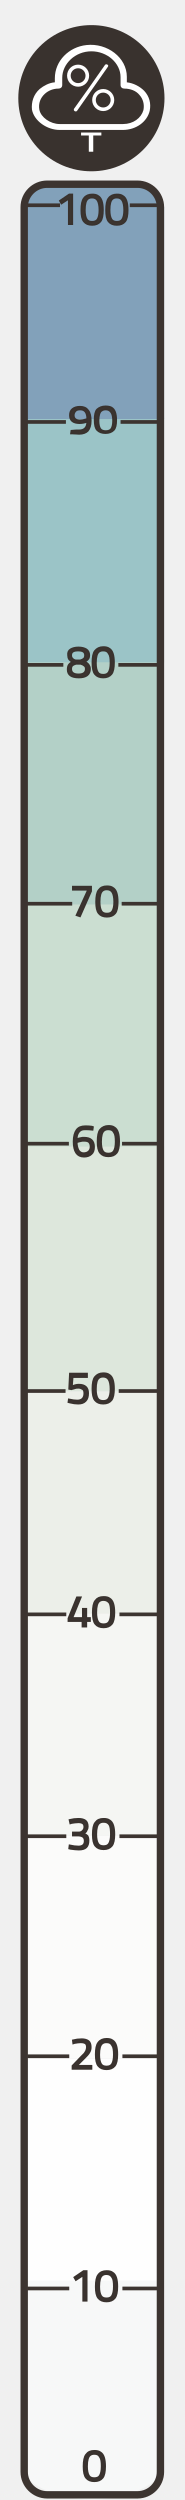
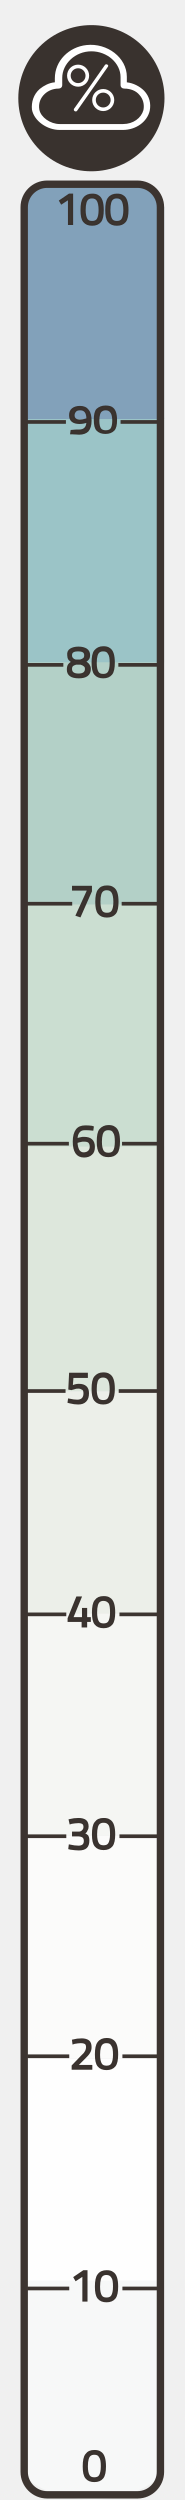
<svg xmlns="http://www.w3.org/2000/svg" xmlns:xlink="http://www.w3.org/1999/xlink" version="1.1" id="Livello_1" x="0px" y="0px" width="50px" height="677px" viewBox="0 0 48.7 677.2" style="enable-background:new 0 0 48.7 677.2;" xml:space="preserve">
  <style type="text/css">
- 	.st0{clip-path:url(#SVGID_00000030452905172439648870000014142350824306278047_);fill:#F7F8F8;}
- 	.st1{clip-path:url(#SVGID_00000089556117295192264250000006473594439199416738_);fill:#FBFBFA;}
- 	.st2{clip-path:url(#SVGID_00000111912862754835505340000003673554215269374127_);fill:#F5F6F3;}
- 	.st3{clip-path:url(#SVGID_00000183237202067812872390000009925593904280604055_);fill:#FEFEFE;}
- 	.st4{clip-path:url(#SVGID_00000041989544048185305910000009272288489647355550_);fill:#ECEFE9;}
- 	.st5{clip-path:url(#SVGID_00000091707224523969950840000006463968218498539923_);fill:#CBDED1;}
- 	.st6{clip-path:url(#SVGID_00000044866667986744675540000009018877929289803194_);fill:#B3D0C7;}
- 	.st7{clip-path:url(#SVGID_00000067225833302332396530000003934455882055978930_);fill:#9BC4C7;}
- 	.st8{clip-path:url(#SVGID_00000162333592702023495010000016704025381333889459_);fill:#82A1BA;}
- 	.st9{clip-path:url(#SVGID_00000005267983289994105600000009786720341367981469_);fill:#DDE7DC;}
+ 	.st0{clip-path:url(#SVGID_00000100371775053261698400000012498565258749309586_);fill:#F7F8F8;}
+ 	.st1{clip-path:url(#SVGID_00000052824910293898738500000000050283943258247298_);fill:#FBFBFA;}
+ 	.st2{clip-path:url(#SVGID_00000163060890427935271650000009962662072823097231_);fill:#F5F6F3;}
+ 	.st3{clip-path:url(#SVGID_00000020374717169078503230000017707380270129514370_);fill:#FEFEFE;}
+ 	.st4{clip-path:url(#SVGID_00000089553890501795784850000010370240329957881745_);fill:#ECEFE9;}
+ 	.st5{clip-path:url(#SVGID_00000132799206080045143440000010575935313648185736_);fill:#CBDED1;}
+ 	.st6{clip-path:url(#SVGID_00000102505253090067979800000009554635556453142671_);fill:#B3D0C7;}
+ 	.st7{clip-path:url(#SVGID_00000139986735140918007890000004215256934655870617_);fill:#9BC4C7;}
+ 	.st8{clip-path:url(#SVGID_00000105418427052134877500000011899563982178285247_);fill:#82A1BA;}
+ 	.st9{clip-path:url(#SVGID_00000104695517072180395870000001369163082284111523_);fill:#DDE7DC;}
	.st10{fill:#39322E;}
	.st11{fill:none;}
	.st12{fill:none;stroke:#3C3430;stroke-width:2;stroke-miterlimit:9.772;}
	.st13{fill:#3C3530;stroke:#39322E;stroke-width:0.5;stroke-miterlimit:10;}
- 	.st14{fill:none;stroke:#3C3430;stroke-miterlimit:9.772;}
- 	.st15{fill:#3C3430;stroke:#39322E;stroke-width:0.5;stroke-miterlimit:10;}
+ 	.st14{fill:#3C3430;stroke:#39322E;stroke-width:0.5;stroke-miterlimit:10;}
+ 	.st15{fill:none;stroke:#3C3430;stroke-miterlimit:9.772;}
	.st16{fill:#3B3330;stroke:#39322E;stroke-width:0.5;stroke-miterlimit:10;}
	.st17{fill:#FFFFFF;}
	.st18{fill:#FFFFFF;stroke:#FFFFFF;stroke-width:0.489;stroke-miterlimit:9.772;}
	.st19{fill:none;stroke:#FFFFFF;stroke-width:0.977;stroke-miterlimit:9.772;}
- 	.st20{enable-background:new    ;}
</style>
  <g>
    <g>
      <g>
        <g>
          <g>
            <g>
-               <defs>
-                 <path id="SVGID_1_" d="M43.7,668.6c-0.5,3.9-10.1,8.5-18.5,8.5l0,0c-8.3,0.4-19.5-3.7-19.5-8.5V55.8C7.4,50.2,17.1,47,24,47         l0,0c7.7,0,17.7,3.4,19.8,9.1L43.7,668.6L43.7,668.6z" />
-               </defs>
-               <clipPath id="SVGID_00000096769652040677298060000011736589227225330104_">
-                 <use xlink:href="#SVGID_1_" style="overflow:visible;" />
-               </clipPath>
-               <rect x="-3.5" y="617.8" style="clip-path:url(#SVGID_00000096769652040677298060000011736589227225330104_);fill:#F7F8F8;" width="56.4" height="66.3" />
-             </g>
-           </g>
-         </g>
-       </g>
-       <g>
-         <g>
-           <g>
-             <g>
-               <defs>
-                 <path id="SVGID_00000134935704416432214000000009420995043630545043_" d="M43.7,668.6c-0.5,3.9-10.1,8.5-18.5,8.5l0,0         c-8.3,0.4-19.5-3.7-19.5-8.5V55.8C7.4,50.2,17.1,47,24,47l0,0c7.7,0,17.7,3.4,19.8,9.1L43.7,668.6L43.7,668.6z" />
-               </defs>
-               <clipPath id="SVGID_00000158715734619099406310000007475437975543108736_">
-                 <use xlink:href="#SVGID_00000134935704416432214000000009420995043630545043_" style="overflow:visible;" />
-               </clipPath>
-               <rect x="-3" y="497.3" style="clip-path:url(#SVGID_00000158715734619099406310000007475437975543108736_);fill:#FBFBFA;" width="56.4" height="60.2" />
-             </g>
-           </g>
-         </g>
-       </g>
-       <g>
-         <g>
-           <g>
-             <g>
-               <defs>
-                 <path id="SVGID_00000171692047622829341670000008328149505754730675_" d="M43.7,668.6c-0.5,3.9-10.1,8.5-18.5,8.5l0,0         c-8.3,0.4-19.5-3.7-19.5-8.5V55.8C7.4,50.2,17.1,47,24,47l0,0c7.7,0,17.7,3.4,19.8,9.1L43.7,668.6L43.7,668.6z" />
-               </defs>
-               <clipPath id="SVGID_00000129182396605851825420000003014833809273123724_">
-                 <use xlink:href="#SVGID_00000171692047622829341670000008328149505754730675_" style="overflow:visible;" />
-               </clipPath>
-               <rect x="-3" y="437.1" style="clip-path:url(#SVGID_00000129182396605851825420000003014833809273123724_);fill:#F5F6F3;" width="56.4" height="60.2" />
-             </g>
-           </g>
-         </g>
-       </g>
-       <g>
-         <g>
-           <g>
-             <g>
-               <defs>
-                 <path id="SVGID_00000042710145374760573540000007071838897392663733_" d="M43.7,668.6c-0.5,3.9-10.1,8.5-18.5,8.5l0,0         c-8.3,0.4-19.5-3.7-19.5-8.5V55.8C7.4,50.2,17.1,47,24,47l0,0c7.7,0,17.7,3.4,19.8,9.1L43.7,668.6L43.7,668.6z" />
-               </defs>
-               <clipPath id="SVGID_00000176723623084062284130000016915861560507083705_">
-                 <use xlink:href="#SVGID_00000042710145374760573540000007071838897392663733_" style="overflow:visible;" />
-               </clipPath>
-               <rect x="-3.5" y="557.6" style="clip-path:url(#SVGID_00000176723623084062284130000016915861560507083705_);fill:#FEFEFE;" width="56.4" height="60.2" />
-             </g>
-           </g>
-         </g>
-       </g>
-       <g>
-         <g>
-           <g>
-             <g>
-               <defs>
-                 <path id="SVGID_00000075875583312509887170000008497254297536091560_" d="M43.7,668.6c-0.5,3.9-10.1,8.5-18.5,8.5l0,0         c-8.3,0.4-19.5-3.7-19.5-8.5V55.8C7.4,50.2,17.1,47,24,47l0,0c7.7,0,17.7,3.4,19.8,9.1L43.7,668.6L43.7,668.6z" />
-               </defs>
-               <clipPath id="SVGID_00000124135813687135572870000005171930977615509142_">
-                 <use xlink:href="#SVGID_00000075875583312509887170000008497254297536091560_" style="overflow:visible;" />
-               </clipPath>
-               <rect x="-3" y="376.9" style="clip-path:url(#SVGID_00000124135813687135572870000005171930977615509142_);fill:#ECEFE9;" width="56.4" height="60.2" />
-             </g>
-           </g>
-         </g>
-       </g>
-       <g>
-         <g>
-           <g>
-             <g>
-               <defs>
-                 <path id="SVGID_00000016071268977931778940000016659563494648943523_" d="M43.7,668.6c-0.5,3.9-10.1,8.5-18.5,8.5l0,0         c-8.3,0.4-19.5-3.7-19.5-8.5V55.8C7.4,50.2,17.1,47,24,47l0,0c7.7,0,17.7,3.4,19.8,9.1L43.7,668.6L43.7,668.6z" />
-               </defs>
-               <clipPath id="SVGID_00000065048934851438329960000015624473650038284725_">
-                 <use xlink:href="#SVGID_00000016071268977931778940000016659563494648943523_" style="overflow:visible;" />
-               </clipPath>
-               <rect x="-3.3" y="244.5" style="clip-path:url(#SVGID_00000065048934851438329960000015624473650038284725_);fill:#CBDED1;" width="56.4" height="66.3" />
-             </g>
-           </g>
-         </g>
-         <g>
-           <g>
-             <g>
-               <defs>
-                 <path id="SVGID_00000024680225362191103050000009834811790601008040_" d="M43.7,668.6c-0.5,3.9-10.1,8.5-18.5,8.5l0,0         c-8.3,0.4-19.5-3.7-19.5-8.5V55.8C7.4,50.2,17.1,47,24,47l0,0c7.7,0,17.7,3.4,19.8,9.1L43.7,668.6L43.7,668.6z" />
-               </defs>
-               <clipPath id="SVGID_00000016058501452033204150000010641131713023860136_">
-                 <use xlink:href="#SVGID_00000024680225362191103050000009834811790601008040_" style="overflow:visible;" />
-               </clipPath>
-               <rect x="-3.3" y="178.7" style="clip-path:url(#SVGID_00000016058501452033204150000010641131713023860136_);fill:#B3D0C7;" width="56.4" height="66.3" />
-             </g>
-           </g>
-         </g>
-         <g>
-           <g>
-             <g>
-               <defs>
-                 <path id="SVGID_00000067201031857801154150000016214587396905309355_" d="M43.7,668.6c-0.5,3.9-10.1,8.5-18.5,8.5l0,0         c-8.3,0.4-19.5-3.7-19.5-8.5V55.8C7.4,50.2,17.1,47,24,47l0,0c7.7,0,17.7,3.4,19.8,9.1L43.7,668.6L43.7,668.6z" />
-               </defs>
-               <clipPath id="SVGID_00000155139447122987260270000000515554764836058550_">
-                 <use xlink:href="#SVGID_00000067201031857801154150000016214587396905309355_" style="overflow:visible;" />
-               </clipPath>
-               <rect x="-3.3" y="113.1" style="clip-path:url(#SVGID_00000155139447122987260270000000515554764836058550_);fill:#9BC4C7;" width="56.4" height="66.3" />
-             </g>
-           </g>
-         </g>
-         <g>
-           <g>
-             <g>
-               <defs>
-                 <path id="SVGID_00000088812842615840230210000011091531794535291272_" d="M43.7,668.6c-0.5,3.9-10.1,8.5-18.5,8.5l0,0         c-8.3,0.4-19.5-3.7-19.5-8.5V55.8C7.4,50.2,17.1,47,24,47l0,0c7.7,0,17.7,3.4,19.8,9.1L43.7,668.6L43.7,668.6z" />
-               </defs>
-               <clipPath id="SVGID_00000028291982134068767350000017076864893151151287_">
-                 <use xlink:href="#SVGID_00000088812842615840230210000011091531794535291272_" style="overflow:visible;" />
-               </clipPath>
-               <polygon style="clip-path:url(#SVGID_00000028291982134068767350000017076864893151151287_);fill:#82A1BA;" points="        -3.6,50.1 52.8,50.1 53.1,113.5 -3.3,113.5       " />
-             </g>
-           </g>
-         </g>
-         <g>
-           <g>
-             <g>
-               <defs>
-                 <path id="SVGID_00000142867403051077765140000013387060897309114006_" d="M43.7,668.6c-0.5,3.9-10.1,8.5-18.5,8.5l0,0         c-8.3,0.4-19.5-3.7-19.5-8.5V55.8c1.8-5.6,12.2-5.9,19.1-5.9h-1c7.7,0,18,0.4,20.1,6.2L43.7,668.6L43.7,668.6z" />
-               </defs>
-               <clipPath id="SVGID_00000048500451714751269060000005659928469505245059_">
-                 <use xlink:href="#SVGID_00000142867403051077765140000013387060897309114006_" style="overflow:visible;" />
-               </clipPath>
-               <rect x="-3.5" y="310.6" style="clip-path:url(#SVGID_00000048500451714751269060000005659928469505245059_);fill:#DDE7DC;" width="56.4" height="66.3" />
+               <g>
+                 <defs>
+                   <path id="SVGID_1_" d="M43.7,668.6c-0.5,3.9-10.1,8.5-18.5,8.5l0,0c-8.3,0.4-19.5-3.7-19.5-8.5V55.8C7.4,50.2,17.1,47,24,47          l0,0c7.7,0,17.7,3.4,19.8,9.1L43.7,668.6L43.7,668.6z" />
+                 </defs>
+                 <clipPath id="SVGID_00000168118537533928804540000013508078689892067981_">
+                   <use xlink:href="#SVGID_1_" style="overflow:visible;" />
+                 </clipPath>
+                 <rect x="-3.5" y="617.8" style="clip-path:url(#SVGID_00000168118537533928804540000013508078689892067981_);fill:#F7F8F8;" width="56.4" height="66.3" />
+               </g>
+             </g>
+           </g>
+         </g>
+       </g>
+       <g>
+         <g>
+           <g>
+             <g>
+               <g>
+                 <defs>
+                   <path id="SVGID_00000123412933324698729150000017289361874872018089_" d="M43.7,668.6c-0.5,3.9-10.1,8.5-18.5,8.5l0,0          c-8.3,0.4-19.5-3.7-19.5-8.5V55.8C7.4,50.2,17.1,47,24,47l0,0c7.7,0,17.7,3.4,19.8,9.1L43.7,668.6L43.7,668.6z" />
+                 </defs>
+                 <clipPath id="SVGID_00000083793035949720549690000011853289866918691210_">
+                   <use xlink:href="#SVGID_00000123412933324698729150000017289361874872018089_" style="overflow:visible;" />
+                 </clipPath>
+                 <rect x="-3" y="497.3" style="clip-path:url(#SVGID_00000083793035949720549690000011853289866918691210_);fill:#FBFBFA;" width="56.4" height="60.2" />
+               </g>
+             </g>
+           </g>
+         </g>
+       </g>
+       <g>
+         <g>
+           <g>
+             <g>
+               <g>
+                 <defs>
+                   <path id="SVGID_00000018916537487914314130000008233706144945774265_" d="M43.7,668.6c-0.5,3.9-10.1,8.5-18.5,8.5l0,0          c-8.3,0.4-19.5-3.7-19.5-8.5V55.8C7.4,50.2,17.1,47,24,47l0,0c7.7,0,17.7,3.4,19.8,9.1L43.7,668.6L43.7,668.6z" />
+                 </defs>
+                 <clipPath id="SVGID_00000059292211102486592670000001190223424191953799_">
+                   <use xlink:href="#SVGID_00000018916537487914314130000008233706144945774265_" style="overflow:visible;" />
+                 </clipPath>
+                 <rect x="-3" y="437.1" style="clip-path:url(#SVGID_00000059292211102486592670000001190223424191953799_);fill:#F5F6F3;" width="56.4" height="60.2" />
+               </g>
+             </g>
+           </g>
+         </g>
+       </g>
+       <g>
+         <g>
+           <g>
+             <g>
+               <g>
+                 <defs>
+                   <path id="SVGID_00000039855353220388698120000008228417963692640923_" d="M43.7,668.6c-0.5,3.9-10.1,8.5-18.5,8.5l0,0          c-8.3,0.4-19.5-3.7-19.5-8.5V55.8C7.4,50.2,17.1,47,24,47l0,0c7.7,0,17.7,3.4,19.8,9.1L43.7,668.6L43.7,668.6z" />
+                 </defs>
+                 <clipPath id="SVGID_00000111883192621367434980000010342450751814301110_">
+                   <use xlink:href="#SVGID_00000039855353220388698120000008228417963692640923_" style="overflow:visible;" />
+                 </clipPath>
+                 <rect x="-3.5" y="557.6" style="clip-path:url(#SVGID_00000111883192621367434980000010342450751814301110_);fill:#FEFEFE;" width="56.4" height="60.2" />
+               </g>
+             </g>
+           </g>
+         </g>
+       </g>
+       <g>
+         <g>
+           <g>
+             <g>
+               <g>
+                 <defs>
+                   <path id="SVGID_00000044176293314214060820000001571805532636343433_" d="M43.7,668.6c-0.5,3.9-10.1,8.5-18.5,8.5l0,0          c-8.3,0.4-19.5-3.7-19.5-8.5V55.8C7.4,50.2,17.1,47,24,47l0,0c7.7,0,17.7,3.4,19.8,9.1L43.7,668.6L43.7,668.6z" />
+                 </defs>
+                 <clipPath id="SVGID_00000021824223803768565540000009822280343015558572_">
+                   <use xlink:href="#SVGID_00000044176293314214060820000001571805532636343433_" style="overflow:visible;" />
+                 </clipPath>
+                 <rect x="-3" y="376.9" style="clip-path:url(#SVGID_00000021824223803768565540000009822280343015558572_);fill:#ECEFE9;" width="56.4" height="60.2" />
+               </g>
+             </g>
+           </g>
+         </g>
+       </g>
+       <g>
+         <g>
+           <g>
+             <g>
+               <g>
+                 <defs>
+                   <path id="SVGID_00000063604146989601593900000000780794616650568858_" d="M43.7,668.6c-0.5,3.9-10.1,8.5-18.5,8.5l0,0          c-8.3,0.4-19.5-3.7-19.5-8.5V55.8C7.4,50.2,17.1,47,24,47l0,0c7.7,0,17.7,3.4,19.8,9.1L43.7,668.6L43.7,668.6z" />
+                 </defs>
+                 <clipPath id="SVGID_00000144317186461210093160000002681578166387335357_">
+                   <use xlink:href="#SVGID_00000063604146989601593900000000780794616650568858_" style="overflow:visible;" />
+                 </clipPath>
+                 <rect x="-3.3" y="244.5" style="clip-path:url(#SVGID_00000144317186461210093160000002681578166387335357_);fill:#CBDED1;" width="56.4" height="66.3" />
+               </g>
+             </g>
+           </g>
+         </g>
+         <g>
+           <g>
+             <g>
+               <g>
+                 <defs>
+                   <path id="SVGID_00000036942535296740322740000017466039277851720587_" d="M43.7,668.6c-0.5,3.9-10.1,8.5-18.5,8.5l0,0          c-8.3,0.4-19.5-3.7-19.5-8.5V55.8C7.4,50.2,17.1,47,24,47l0,0c7.7,0,17.7,3.4,19.8,9.1L43.7,668.6L43.7,668.6z" />
+                 </defs>
+                 <clipPath id="SVGID_00000063625931728781911740000017950785722014410152_">
+                   <use xlink:href="#SVGID_00000036942535296740322740000017466039277851720587_" style="overflow:visible;" />
+                 </clipPath>
+                 <rect x="-3.3" y="178.7" style="clip-path:url(#SVGID_00000063625931728781911740000017950785722014410152_);fill:#B3D0C7;" width="56.4" height="66.3" />
+               </g>
+             </g>
+           </g>
+         </g>
+         <g>
+           <g>
+             <g>
+               <g>
+                 <defs>
+                   <path id="SVGID_00000150804299673755522270000001820249937025446569_" d="M43.7,668.6c-0.5,3.9-10.1,8.5-18.5,8.5l0,0          c-8.3,0.4-19.5-3.7-19.5-8.5V55.8C7.4,50.2,17.1,47,24,47l0,0c7.7,0,17.7,3.4,19.8,9.1L43.7,668.6L43.7,668.6z" />
+                 </defs>
+                 <clipPath id="SVGID_00000150819550346232003990000000046086120472682678_">
+                   <use xlink:href="#SVGID_00000150804299673755522270000001820249937025446569_" style="overflow:visible;" />
+                 </clipPath>
+                 <rect x="-3.3" y="113.1" style="clip-path:url(#SVGID_00000150819550346232003990000000046086120472682678_);fill:#9BC4C7;" width="56.4" height="66.3" />
+               </g>
+             </g>
+           </g>
+         </g>
+         <g>
+           <g>
+             <g>
+               <g>
+                 <defs>
+                   <path id="SVGID_00000105402233636494138340000012924336594978668429_" d="M43.7,668.6c-0.5,3.9-10.1,8.5-18.5,8.5l0,0          c-8.3,0.4-19.5-3.7-19.5-8.5V55.8C7.4,50.2,17.1,47,24,47l0,0c7.7,0,17.7,3.4,19.8,9.1L43.7,668.6L43.7,668.6z" />
+                 </defs>
+                 <clipPath id="SVGID_00000007397890707091195340000017401910255486377116_">
+                   <use xlink:href="#SVGID_00000105402233636494138340000012924336594978668429_" style="overflow:visible;" />
+                 </clipPath>
+                 <polygon style="clip-path:url(#SVGID_00000007397890707091195340000017401910255486377116_);fill:#82A1BA;" points="         -3.6,50.1 52.8,50.1 53.1,113.5 -3.3,113.5        " />
+               </g>
+             </g>
+           </g>
+         </g>
+         <g>
+           <g>
+             <g>
+               <g>
+                 <defs>
+                   <path id="SVGID_00000067232697989942054280000006136408365660813243_" d="M43.7,668.6c-0.5,3.9-10.1,8.5-18.5,8.5l0,0          c-8.3,0.4-19.5-3.7-19.5-8.5V55.8c1.8-5.6,12.2-5.9,19.1-5.9h-1c7.7,0,18,0.4,20.1,6.2L43.7,668.6L43.7,668.6z" />
+                 </defs>
+                 <clipPath id="SVGID_00000156572922827022118440000008500238789769327277_">
+                   <use xlink:href="#SVGID_00000067232697989942054280000006136408365660813243_" style="overflow:visible;" />
+                 </clipPath>
+                 <rect x="-3.5" y="310.6" style="clip-path:url(#SVGID_00000156572922827022118440000008500238789769327277_);fill:#DDE7DC;" width="56.4" height="66.3" />
+               </g>
            </g>
          </g>
        </g>
      </g>
    </g>
  </g>
  <circle class="st10" cx="24.1" cy="26.6" r="19.8" />
  <rect x="11.1" y="632" class="st11" width="15.4" height="11.8" />
  <path class="st12" d="M36.6,675.8H12.1c-3.4,0-6.2-2.8-6.2-6.2V56.1c0-3.4,2.8-6.2,6.2-6.2h24.5c3.4,0,6.2,2.8,6.2,6.2v613.5  C42.8,673,40,675.8,36.6,675.8z" />
  <g>
    <path class="st13" d="M18.9,52.8v7.9H18v-6.9l-2,1.3l-0.4-0.7l2.5-1.7h0.8V52.8z" />
    <path class="st13" d="M24.3,52.7c0.7,0,1.2,0.1,1.6,0.4c0.9,0.5,1.3,1.8,1.3,3.8c0,1.4-0.2,2.5-0.7,3.1s-1.2,0.9-2.2,0.9   s-1.7-0.3-2.2-0.9c-0.5-0.6-0.7-1.6-0.7-3.1s0.2-2.6,0.7-3.2C22.6,53,23.4,52.7,24.3,52.7z M24.3,53.5c-0.5,0-0.8,0.1-1.1,0.3   c-0.6,0.4-0.9,1.4-0.9,3.1c0,1.2,0.2,2,0.5,2.5s0.8,0.7,1.5,0.7s1.2-0.2,1.5-0.7s0.5-1.3,0.5-2.5s-0.2-2.1-0.5-2.6   S25,53.5,24.3,53.5z" />
    <path class="st13" d="M31,52.7c0.7,0,1.2,0.1,1.6,0.4c0.9,0.5,1.3,1.8,1.3,3.8c0,1.4-0.2,2.5-0.7,3.1S32,60.9,31,60.9   s-1.7-0.3-2.2-0.9c-0.5-0.6-0.7-1.6-0.7-3.1s0.2-2.6,0.7-3.2C29.3,53,30.1,52.7,31,52.7z M31,53.5c-0.5,0-0.8,0.1-1.1,0.3   c-0.6,0.4-0.9,1.4-0.9,3.1c0,1.2,0.2,2,0.5,2.5s0.8,0.7,1.5,0.7s1.2-0.2,1.5-0.7s0.5-1.3,0.5-2.5s-0.2-2.1-0.5-2.6   S31.7,53.5,31,53.5z" />
  </g>
-   <line class="st14" x1="6.5" y1="55.6" x2="15.6" y2="55.6" />
-   <line class="st14" x1="42.6" y1="55.6" x2="34.5" y2="55.6" />
-   <g>
-     <path class="st15" d="M19.1,241v-0.8H24v1.2l-3,6.8l-0.9-0.3l3-6.6V241H19.1z" />
-     <path class="st15" d="M28.3,240.1c0.7,0,1.2,0.1,1.6,0.4c0.9,0.5,1.3,1.8,1.3,3.8c0,1.4-0.2,2.5-0.7,3.1s-1.2,0.9-2.2,0.9   s-1.7-0.3-2.2-0.9c-0.5-0.6-0.7-1.6-0.7-3.1s0.2-2.6,0.7-3.2C26.6,240.4,27.3,240.1,28.3,240.1z M28.3,240.9   c-0.5,0-0.8,0.1-1.1,0.3c-0.6,0.4-0.9,1.4-0.9,3.1c0,1.2,0.2,2,0.5,2.5s0.8,0.7,1.5,0.7s1.2-0.2,1.5-0.7s0.5-1.3,0.5-2.5   s-0.2-2.1-0.5-2.6S29,240.9,28.3,240.9z" />
-   </g>
-   <line class="st14" x1="6.5" y1="244.8" x2="18.9" y2="244.8" />
-   <line class="st14" x1="42.9" y1="244.8" x2="32.3" y2="244.8" />
-   <g>
-     <path class="st15" d="M20.8,116.6c1.4,0,2.2-0.8,2.2-2.4c-0.8,0.3-1.5,0.4-2.1,0.4c-1.7,0-2.6-0.7-2.6-2.1c0-0.7,0.2-1.3,0.7-1.7   s1.2-0.6,2-0.6c1,0,1.7,0.3,2.2,1c0.5,0.6,0.7,1.6,0.7,2.8c0,1.2-0.3,2.1-0.8,2.7c-0.5,0.5-1.3,0.8-2.3,0.8c-0.6,0-1.2-0.1-1.9-0.1   h-0.3l0.1-0.7C19.5,116.6,20.2,116.6,20.8,116.6z M21,113.9c0.5,0,1.1-0.1,1.7-0.3l0.3-0.1c0-1.8-0.7-2.6-1.9-2.6   c-0.6,0-1,0.1-1.3,0.4s-0.5,0.7-0.5,1.2C19.3,113.4,19.9,113.9,21,113.9z" />
-     <path class="st15" d="M27.9,110.1c0.7,0,1.2,0.1,1.6,0.3c0.9,0.5,1.3,1.6,1.3,3.4c0,1.3-0.2,2.2-0.7,2.7s-1.2,0.8-2.2,0.8   s-1.7-0.3-2.2-0.8s-0.7-1.4-0.7-2.8c0-1.3,0.2-2.3,0.7-2.8C26.3,110.4,27,110.1,27.9,110.1z M28,110.9c-0.5,0-0.8,0.1-1.1,0.3   c-0.6,0.3-0.9,1.3-0.9,2.8c0,1,0.2,1.8,0.5,2.2c0.3,0.4,0.8,0.6,1.5,0.6s1.2-0.2,1.5-0.6S30,115,30,114c0-1.1-0.2-1.9-0.5-2.3   C29.1,111.1,28.6,110.9,28,110.9z" />
-   </g>
-   <line class="st14" x1="6.2" y1="114.3" x2="17.2" y2="114.3" />
-   <line class="st14" x1="42.6" y1="114.3" x2="32" y2="114.3" />
+   <g>
+     <path class="st14" d="M19.1,241v-0.8H24v1.2l-3,6.8l-0.9-0.3l3-6.6V241H19.1z" />
+     <path class="st14" d="M28.3,240.1c0.7,0,1.2,0.1,1.6,0.4c0.9,0.5,1.3,1.8,1.3,3.8c0,1.4-0.2,2.5-0.7,3.1s-1.2,0.9-2.2,0.9   s-1.7-0.3-2.2-0.9c-0.5-0.6-0.7-1.6-0.7-3.1s0.2-2.6,0.7-3.2C26.6,240.4,27.3,240.1,28.3,240.1z M28.3,240.9   c-0.5,0-0.8,0.1-1.1,0.3c-0.6,0.4-0.9,1.4-0.9,3.1c0,1.2,0.2,2,0.5,2.5s0.8,0.7,1.5,0.7s1.2-0.2,1.5-0.7s0.5-1.3,0.5-2.5   s-0.2-2.1-0.5-2.6S29,240.9,28.3,240.9z" />
+   </g>
+   <line class="st15" x1="6.5" y1="244.8" x2="18.9" y2="244.8" />
+   <line class="st15" x1="42.9" y1="244.8" x2="32.3" y2="244.8" />
+   <g>
+     <path class="st14" d="M20.8,116.6c1.4,0,2.2-0.8,2.2-2.4c-0.8,0.3-1.5,0.4-2.1,0.4c-1.7,0-2.6-0.7-2.6-2.1c0-0.7,0.2-1.3,0.7-1.7   s1.2-0.6,2-0.6c1,0,1.7,0.3,2.2,1c0.5,0.6,0.7,1.6,0.7,2.8c0,1.2-0.3,2.1-0.8,2.7c-0.5,0.5-1.3,0.8-2.3,0.8c-0.6,0-1.2-0.1-1.9-0.1   h-0.3l0.1-0.7C19.5,116.6,20.2,116.6,20.8,116.6z M21,113.9c0.5,0,1.1-0.1,1.7-0.3l0.3-0.1c0-1.8-0.7-2.6-1.9-2.6   c-0.6,0-1,0.1-1.3,0.4s-0.5,0.7-0.5,1.2C19.3,113.4,19.9,113.9,21,113.9z" />
+     <path class="st14" d="M27.9,110.1c0.7,0,1.2,0.1,1.6,0.3c0.9,0.5,1.3,1.6,1.3,3.4c0,1.3-0.2,2.2-0.7,2.7s-1.2,0.8-2.2,0.8   s-1.7-0.3-2.2-0.8s-0.7-1.4-0.7-2.8c0-1.3,0.2-2.3,0.7-2.8C26.3,110.4,27,110.1,27.9,110.1z M28,110.9c-0.5,0-0.8,0.1-1.1,0.3   c-0.6,0.3-0.9,1.3-0.9,2.8c0,1,0.2,1.8,0.5,2.2c0.3,0.4,0.8,0.6,1.5,0.6s1.2-0.2,1.5-0.6S30,115,30,114c0-1.1-0.2-1.9-0.5-2.3   C29.1,111.1,28.6,110.9,28,110.9z" />
+   </g>
+   <line class="st15" x1="6.2" y1="114.3" x2="17.2" y2="114.3" />
+   <line class="st15" x1="42.6" y1="114.3" x2="32" y2="114.3" />
  <g>
    <path class="st16" d="M24.9,663.9c0.7,0,1.2,0.1,1.6,0.4c0.9,0.5,1.3,1.8,1.3,3.8c0,1.4-0.2,2.5-0.7,3.1s-1.2,0.9-2.2,0.9   s-1.7-0.3-2.2-0.9c-0.5-0.6-0.7-1.6-0.7-3.1s0.2-2.6,0.7-3.2C23.2,664.2,23.9,663.9,24.9,663.9z M24.9,664.7   c-0.5,0-0.8,0.1-1.1,0.3c-0.6,0.4-0.9,1.4-0.9,3.1c0,1.2,0.2,2,0.5,2.5s0.8,0.7,1.5,0.7s1.2-0.2,1.5-0.7s0.5-1.3,0.5-2.5   s-0.1-2.1-0.5-2.6C26.1,664.9,25.6,664.7,24.9,664.7z" />
  </g>
  <g>
    <path class="st16" d="M24.4,306c-0.7-0.1-1.4-0.1-2.1-0.1s-1.2,0.2-1.6,0.7s-0.6,1.1-0.6,2l0.3-0.1c0.2-0.1,0.5-0.1,0.8-0.2   s0.6-0.1,0.9-0.1c1.8,0,2.7,0.8,2.7,2.5c0,0.8-0.2,1.5-0.7,1.9c-0.5,0.5-1.2,0.7-2,0.7c-1.9,0-2.8-1.4-2.8-4.1   c0-1.4,0.3-2.4,0.8-3.1s1.3-1,2.3-1c0.6,0,1.3,0,1.8,0.1l0.3,0.1L24.4,306z M22.1,309c-0.3,0-0.6,0-0.9,0.1s-0.6,0.1-0.8,0.2   l-0.3,0.1c0,0.9,0.2,1.6,0.5,2.2c0.3,0.5,0.8,0.8,1.4,0.8s1.1-0.2,1.4-0.5s0.5-0.7,0.5-1.3c0-0.6-0.2-1-0.5-1.3   C23.1,309.1,22.7,309,22.1,309z" />
    <path class="st16" d="M28.7,305c0.7,0,1.2,0.1,1.6,0.4c0.9,0.5,1.3,1.8,1.3,3.8c0,1.4-0.2,2.5-0.7,3.1s-1.2,0.9-2.2,0.9   s-1.7-0.3-2.2-0.9s-0.7-1.6-0.7-3.1s0.2-2.6,0.7-3.2C27,305.4,27.8,305,28.7,305z M28.7,305.9c-0.5,0-0.8,0.1-1.1,0.3   c-0.6,0.4-0.9,1.4-0.9,3.1c0,1.2,0.2,2,0.5,2.5s0.8,0.7,1.5,0.7s1.2-0.2,1.5-0.7s0.5-1.3,0.5-2.5s-0.1-2.1-0.5-2.6   C29.9,306.1,29.4,305.9,28.7,305.9z" />
  </g>
-   <line class="st14" x1="6.6" y1="309.8" x2="18" y2="309.8" />
-   <line class="st14" x1="43" y1="309.8" x2="32.4" y2="309.8" />
+   <line class="st15" x1="6.6" y1="309.8" x2="18" y2="309.8" />
+   <line class="st15" x1="43" y1="309.8" x2="32.4" y2="309.8" />
  <g>
    <path class="st17" d="M15.5,35.2h17.1c3.6,0,6.6-2.2,7.3-5.2c0.4-2-0.1-3.9-1.5-5.4c-1.2-1.2-2.9-2.1-4.7-2.3v-1.5   c0-5.2-5.3-9.2-10.9-8.6c-4.8,0.5-8.6,4.3-8.6,9v1.1c-1.5,0.1-3,0.9-4.1,1.8c-1.7,1.5-2.3,3.6-2.1,5.6   C8.6,32.8,12.1,35.2,15.5,35.2z M11.5,25.4c1-0.9,2.3-1.4,3.7-1.4c0.6,0,1-0.4,1-0.9v-2c0-3.8,3.5-7.2,7.9-7.2c4.3,0,7.9,3.2,7.9,7   v2.2c0,0.5,0.4,0.9,1,0.9c1.7,0,3.2,0.6,4.1,1.7c1,1.1,1.4,2.6,1.1,4.1c-0.6,2.2-2.8,3.8-5.5,3.8H15.5c-2.5,0-5.1-1.8-5.5-3.9   C9.7,28,10.3,26.5,11.5,25.4z" />
  </g>
  <g>
-     <path class="st15" d="M18.5,175.9c0.5-0.3,1.2-0.5,2.1-0.5s1.6,0.2,2.1,0.5s0.8,0.9,0.8,1.5c0,0.5-0.1,0.9-0.3,1.1   c-0.2,0.3-0.5,0.5-1,0.7c0.5,0.2,0.8,0.5,1.1,0.8c0.2,0.3,0.4,0.7,0.4,1.2c0,1.5-1,2.3-3,2.3s-3-0.7-3-2.1c0-0.6,0.1-1,0.3-1.3   c0.2-0.3,0.6-0.6,1-0.8c-0.4-0.2-0.7-0.5-0.9-0.7c-0.2-0.3-0.3-0.7-0.3-1.1C17.7,176.7,18,176.2,18.5,175.9z M18.6,181.2   c0,1,0.7,1.5,2,1.5s2-0.5,2-1.5c0-0.4-0.1-0.7-0.4-0.9c-0.2-0.2-0.6-0.4-1-0.5h-1.3c-0.4,0.1-0.8,0.3-1,0.5S18.6,180.8,18.6,181.2z    M22.4,177.5c0-0.9-0.6-1.3-1.9-1.3s-1.9,0.4-1.9,1.3c0,0.4,0.1,0.6,0.3,0.9c0.2,0.2,0.5,0.4,0.9,0.5h1.3c0.4-0.1,0.8-0.3,1-0.5   S22.4,177.9,22.4,177.5z" />
-     <path class="st15" d="M27.3,175.3c0.7,0,1.2,0.1,1.6,0.4c0.9,0.5,1.3,1.8,1.3,3.8c0,1.4-0.2,2.5-0.7,3.1s-1.2,0.9-2.2,0.9   s-1.7-0.3-2.2-0.9c-0.5-0.6-0.7-1.6-0.7-3.1s0.2-2.6,0.7-3.2C25.6,175.7,26.3,175.3,27.3,175.3z M27.3,176.2   c-0.5,0-0.8,0.1-1.1,0.3c-0.6,0.4-0.9,1.4-0.9,3.1c0,1.2,0.2,2,0.5,2.5s0.8,0.7,1.5,0.7s1.2-0.2,1.5-0.7s0.5-1.3,0.5-2.5   s-0.1-2.1-0.5-2.6C28.5,176.4,28,176.2,27.3,176.2z" />
-   </g>
-   <line class="st14" x1="5.6" y1="180.1" x2="16.5" y2="180.1" />
-   <line class="st14" x1="41.9" y1="180.1" x2="31.4" y2="180.1" />
+     <path class="st14" d="M18.5,175.9c0.5-0.3,1.2-0.5,2.1-0.5s1.6,0.2,2.1,0.5s0.8,0.9,0.8,1.5c0,0.5-0.1,0.9-0.3,1.1   c-0.2,0.3-0.5,0.5-1,0.7c0.5,0.2,0.8,0.5,1.1,0.8c0.2,0.3,0.4,0.7,0.4,1.2c0,1.5-1,2.3-3,2.3s-3-0.7-3-2.1c0-0.6,0.1-1,0.3-1.3   c0.2-0.3,0.6-0.6,1-0.8c-0.4-0.2-0.7-0.5-0.9-0.7c-0.2-0.3-0.3-0.7-0.3-1.1C17.7,176.7,18,176.2,18.5,175.9z M18.6,181.2   c0,1,0.7,1.5,2,1.5s2-0.5,2-1.5c0-0.4-0.1-0.7-0.4-0.9c-0.2-0.2-0.6-0.4-1-0.5h-1.3c-0.4,0.1-0.8,0.3-1,0.5S18.6,180.8,18.6,181.2z    M22.4,177.5c0-0.9-0.6-1.3-1.9-1.3s-1.9,0.4-1.9,1.3c0,0.4,0.1,0.6,0.3,0.9c0.2,0.2,0.5,0.4,0.9,0.5h1.3c0.4-0.1,0.8-0.3,1-0.5   S22.4,177.9,22.4,177.5z" />
+     <path class="st14" d="M27.3,175.3c0.7,0,1.2,0.1,1.6,0.4c0.9,0.5,1.3,1.8,1.3,3.8c0,1.4-0.2,2.5-0.7,3.1s-1.2,0.9-2.2,0.9   s-1.7-0.3-2.2-0.9c-0.5-0.6-0.7-1.6-0.7-3.1s0.2-2.6,0.7-3.2C25.6,175.7,26.3,175.3,27.3,175.3z M27.3,176.2   c-0.5,0-0.8,0.1-1.1,0.3c-0.6,0.4-0.9,1.4-0.9,3.1c0,1.2,0.2,2,0.5,2.5s0.8,0.7,1.5,0.7s1.2-0.2,1.5-0.7s0.5-1.3,0.5-2.5   s-0.1-2.1-0.5-2.6C28.5,176.4,28,176.2,27.3,176.2z" />
+   </g>
+   <line class="st15" x1="5.6" y1="180.1" x2="16.5" y2="180.1" />
+   <line class="st15" x1="41.9" y1="180.1" x2="31.4" y2="180.1" />
  <path class="st18" d="M19.6,29.6c0,0-0.1,0.2,0.1,0.3c0.1,0.1,0.3,0,0.3,0l4.2-6l4.2-6c0,0,0.1-0.1-0.1-0.2s-0.3,0-0.3,0l-4.2,6  L19.6,29.6z" />
  <circle class="st19" cx="20.5" cy="20.5" r="2.5" />
  <circle class="st19" cx="27.3" cy="27.1" r="2.5" />
-   <line class="st14" x1="5.7" y1="376.8" x2="17.1" y2="376.8" />
-   <line class="st14" x1="42.1" y1="376.8" x2="31.5" y2="376.8" />
-   <g>
-     <path class="st16" d="M22.9,372.2v0.8H19l-0.2,2.6c0.6-0.3,1.2-0.5,1.9-0.5c1.7,0,2.5,0.8,2.5,2.3c0,0.9-0.2,1.6-0.7,2.1   s-1.1,0.7-2,0.7c-0.7,0-1.4-0.1-2.2-0.3l-0.4-0.1l0.1-0.7c0.9,0.2,1.7,0.3,2.3,0.3s1.1-0.2,1.4-0.5s0.5-0.8,0.5-1.4s-0.1-1-0.4-1.2   s-0.7-0.4-1.2-0.4c-0.3,0-0.6,0-0.9,0.1s-0.6,0.2-0.7,0.2l-0.3,0.1l-0.6-0.1l0.2-4.1h4.6V372.2z" />
+   <line class="st15" x1="5.7" y1="376.8" x2="17.1" y2="376.8" />
+   <line class="st15" x1="42.1" y1="376.8" x2="31.5" y2="376.8" />
+   <g>
+     <path class="st16" d="M22.9,372.2v0.8H19l-0.2,2.6c0.6-0.3,1.2-0.5,1.9-0.5c1.7,0,2.5,0.8,2.5,2.3c0,0.9-0.2,1.6-0.7,2.1   s-1.1,0.7-2,0.7c-0.7,0-1.4-0.1-2.2-0.3l-0.4-0.1l0.1-0.7c0.9,0.2,1.7,0.3,2.3,0.3s1.1-0.2,1.4-0.5s0.5-0.8,0.5-1.4s-0.1-1-0.4-1.2   s-0.7-0.4-1.2-0.4c-0.3,0-0.6,0-0.9,0.1s-0.6,0.2-0.7,0.2l-0.3,0.1l-0.6-0.1l0.2-4.1h4.6C22.9,372.1,22.9,372.2,22.9,372.2z" />
    <path class="st16" d="M27.3,372c0.7,0,1.2,0.1,1.6,0.4c0.9,0.5,1.3,1.8,1.3,3.8c0,1.4-0.2,2.5-0.7,3.1s-1.2,0.9-2.2,0.9   s-1.7-0.3-2.2-0.9s-0.7-1.6-0.7-3.1s0.2-2.6,0.7-3.2C25.6,372.4,26.3,372,27.3,372z M27.3,372.9c-0.5,0-0.8,0.1-1.1,0.3   c-0.6,0.4-0.9,1.4-0.9,3.1c0,1.2,0.2,2,0.5,2.5s0.8,0.7,1.5,0.7s1.2-0.2,1.5-0.7s0.5-1.3,0.5-2.5s-0.2-2.1-0.5-2.6   S28,372.9,27.3,372.9z" />
  </g>
-   <line class="st14" x1="5.9" y1="437.3" x2="17.3" y2="437.3" />
-   <line class="st14" x1="42.3" y1="437.3" x2="31.7" y2="437.3" />
+   <line class="st15" x1="5.9" y1="437.3" x2="17.3" y2="437.3" />
+   <line class="st15" x1="42.3" y1="437.3" x2="31.7" y2="437.3" />
  <g>
    <path class="st16" d="M21.7,440.6v-1.5h-3.8v-0.7l2.3-5.7h1l-2.3,5.6h2.9v-2.5h0.9v2.5h1v0.8h-1v1.5L21.7,440.6L21.7,440.6z" />
    <path class="st16" d="M27.4,432.6c0.7,0,1.2,0.1,1.6,0.4c0.9,0.5,1.3,1.8,1.3,3.8c0,1.4-0.2,2.5-0.7,3.1s-1.2,0.9-2.2,0.9   s-1.7-0.3-2.2-0.9s-0.7-1.6-0.7-3.1s0.2-2.6,0.7-3.2C25.7,432.9,26.4,432.6,27.4,432.6z M27.4,433.4c-0.5,0-0.8,0.1-1.1,0.3   c-0.6,0.4-0.9,1.4-0.9,3.1c0,1.2,0.2,2,0.5,2.5s0.8,0.7,1.5,0.7s1.2-0.2,1.5-0.7s0.5-1.3,0.5-2.5s-0.1-2.1-0.4-2.6   C28.6,433.7,28.1,433.4,27.4,433.4z" />
  </g>
-   <line class="st14" x1="5.9" y1="497.4" x2="17.3" y2="497.4" />
-   <line class="st14" x1="42.3" y1="497.4" x2="31.7" y2="497.4" />
+   <line class="st15" x1="5.9" y1="497.4" x2="17.3" y2="497.4" />
+   <line class="st15" x1="42.3" y1="497.4" x2="31.7" y2="497.4" />
  <g>
    <path class="st16" d="M18.2,493c0.8-0.2,1.6-0.3,2.4-0.3c0.9,0,1.5,0.2,1.9,0.5s0.6,0.9,0.6,1.6c0,0.4-0.1,0.6-0.2,0.8   c-0.1,0.2-0.2,0.3-0.2,0.4c-0.1,0.1-0.1,0.2-0.2,0.3c-0.2,0.1-0.3,0.2-0.4,0.3l-0.1,0.1c0.5,0.2,0.8,0.4,1,0.6   c0.2,0.3,0.3,0.7,0.3,1.3c0,0.8-0.2,1.4-0.6,1.8s-1.1,0.6-2,0.6c-0.7,0-1.4-0.1-2.2-0.2l-0.4-0.1l0.1-0.8c0.9,0.2,1.7,0.3,2.4,0.3   c1.1,0,1.7-0.5,1.7-1.5s-0.5-1.4-1.6-1.5h-1.6v-0.8h1.6c0.3,0,0.7-0.1,1-0.4s0.5-0.6,0.5-1.1c0-0.4-0.1-0.8-0.4-1s-0.7-0.3-1.2-0.3   c-0.6,0-1.3,0.1-1.9,0.2l-0.3,0.1L18.2,493z" />
    <path class="st16" d="M27.4,492.7c0.7,0,1.2,0.1,1.6,0.4c0.9,0.5,1.3,1.8,1.3,3.8c0,1.4-0.2,2.5-0.7,3.1s-1.2,0.9-2.2,0.9   s-1.7-0.3-2.2-0.9s-0.7-1.6-0.7-3.1s0.2-2.6,0.7-3.2C25.7,493,26.4,492.7,27.4,492.7z M27.4,493.5c-0.5,0-0.8,0.1-1.1,0.3   c-0.6,0.4-0.9,1.4-0.9,3.1c0,1.2,0.2,2,0.5,2.5s0.8,0.7,1.5,0.7s1.2-0.2,1.5-0.7s0.5-1.3,0.5-2.5s-0.1-2.1-0.4-2.6   C28.6,493.7,28.1,493.5,27.4,493.5z" />
  </g>
-   <line class="st14" x1="6.7" y1="557" x2="18.1" y2="557" />
-   <line class="st14" x1="43.1" y1="557" x2="32.5" y2="557" />
+   <line class="st15" x1="6.7" y1="557" x2="18.1" y2="557" />
+   <line class="st15" x1="43.1" y1="557" x2="32.5" y2="557" />
  <g>
    <path class="st16" d="M24.1,560.4H19v-0.8l2.3-2.4c0.4-0.4,0.7-0.7,0.9-0.9c0.2-0.2,0.3-0.5,0.5-0.8c0.1-0.3,0.2-0.6,0.2-0.9   c0-0.5-0.1-0.9-0.4-1.1c-0.3-0.2-0.7-0.3-1.3-0.3c-0.5,0-1.1,0.1-1.7,0.2l-0.3,0.1l-0.1-0.8c0.8-0.2,1.5-0.3,2.4-0.3   c0.8,0,1.4,0.2,1.8,0.5s0.6,0.9,0.6,1.6c0,0.6-0.1,1-0.4,1.5s-0.7,0.9-1.3,1.5l-2.1,2.1h4V560.4z" />
    <path class="st16" d="M28.2,552.3c0.7,0,1.2,0.1,1.6,0.4c0.9,0.5,1.3,1.8,1.3,3.8c0,1.4-0.2,2.5-0.7,3.1s-1.2,0.9-2.2,0.9   s-1.7-0.3-2.2-0.9c-0.5-0.6-0.7-1.6-0.7-3.1s0.2-2.6,0.7-3.2C26.5,552.6,27.3,552.3,28.2,552.3z M28.2,553.2   c-0.5,0-0.8,0.1-1.1,0.3c-0.6,0.4-0.9,1.4-0.9,3.1c0,1.2,0.2,2,0.5,2.5s0.8,0.7,1.5,0.7s1.2-0.2,1.5-0.7s0.5-1.3,0.5-2.5   s-0.1-2.1-0.5-2.6C29.4,553.4,28.9,553.2,28.2,553.2z" />
  </g>
-   <line class="st14" x1="6.7" y1="619.9" x2="18.1" y2="619.9" />
-   <line class="st14" x1="43.1" y1="619.9" x2="32.5" y2="619.9" />
+   <line class="st15" x1="6.7" y1="619.9" x2="18.1" y2="619.9" />
+   <line class="st15" x1="43.1" y1="619.9" x2="32.5" y2="619.9" />
  <g>
    <path class="st16" d="M22.8,615.3v7.9h-0.9v-6.9l-2,1.3l-0.4-0.7l2.5-1.7h0.8V615.3z" />
    <path class="st16" d="M28.2,615.2c0.7,0,1.2,0.1,1.6,0.4c0.9,0.5,1.3,1.8,1.3,3.8c0,1.4-0.2,2.5-0.7,3.1s-1.2,0.9-2.2,0.9   s-1.7-0.3-2.2-0.9c-0.5-0.6-0.7-1.6-0.7-3.1s0.2-2.6,0.7-3.2C26.5,615.5,27.3,615.2,28.2,615.2z M28.2,616c-0.5,0-0.8,0.1-1.1,0.3   c-0.6,0.4-0.9,1.4-0.9,3.1c0,1.2,0.2,2,0.5,2.5s0.8,0.7,1.5,0.7s1.2-0.2,1.5-0.7s0.5-1.3,0.5-2.5s-0.1-2.1-0.5-2.6   C29.4,616.3,28.9,616,28.2,616z" />
  </g>
-   <g class="st20">
-     <path class="st17" d="M23.5,36.7h-2.2v-0.8h5.5v0.8h-2.2v4.4h-1.2v-4.4H23.5z" />
-   </g>
</svg>
